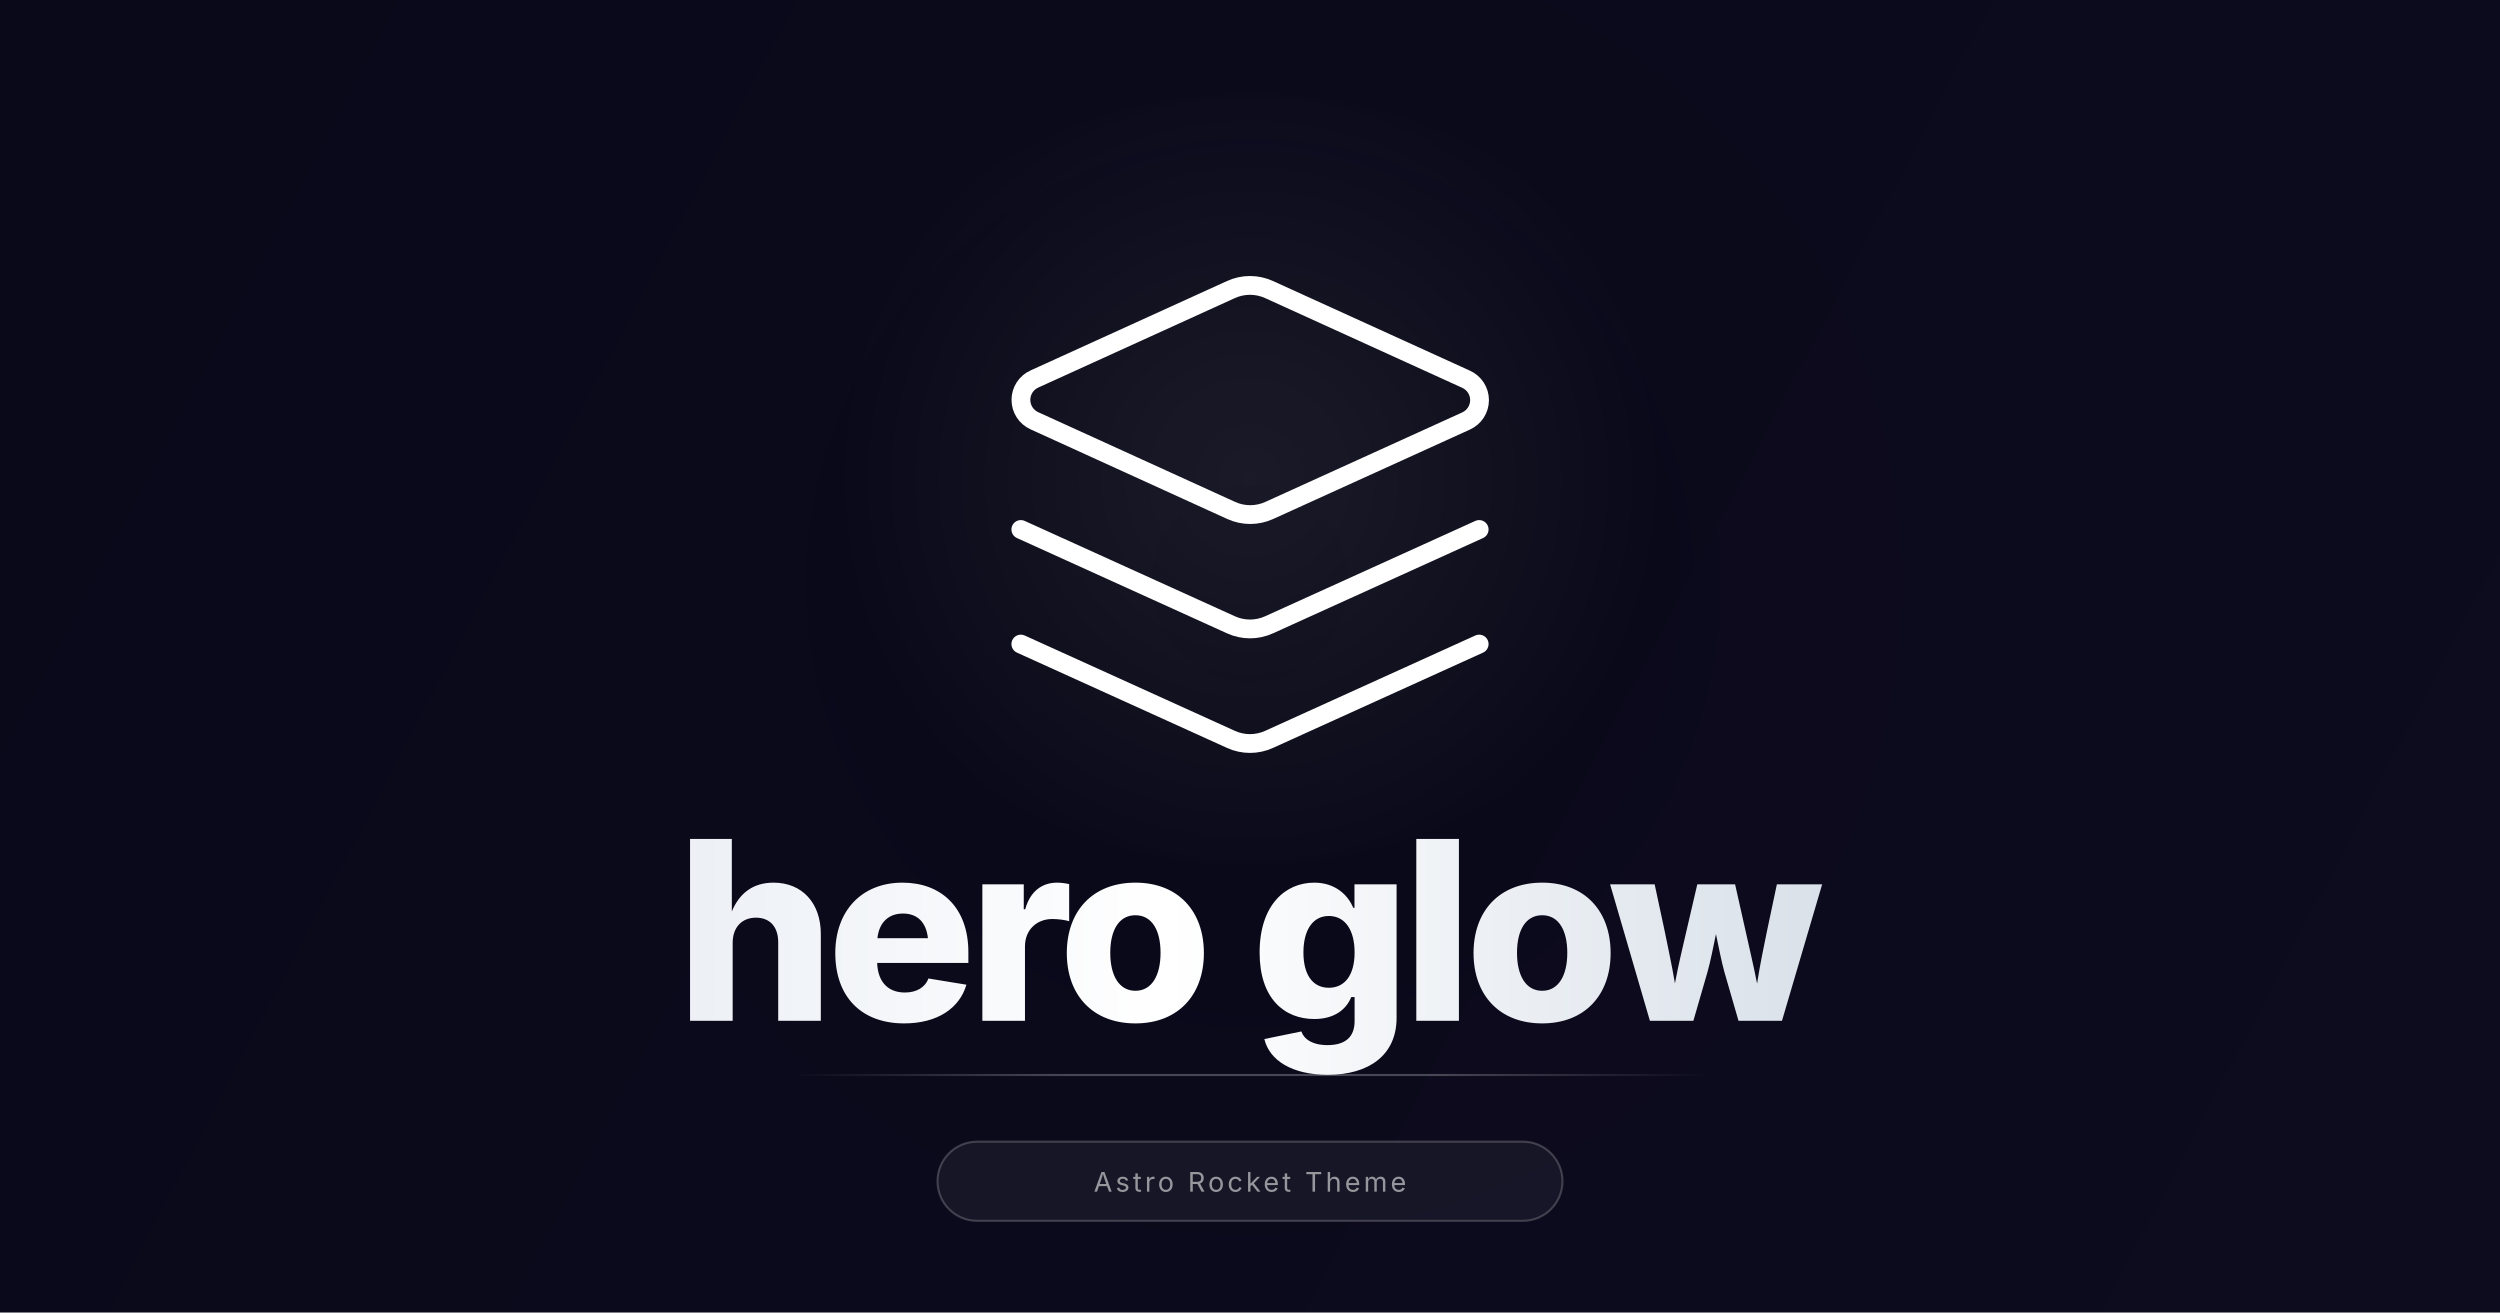
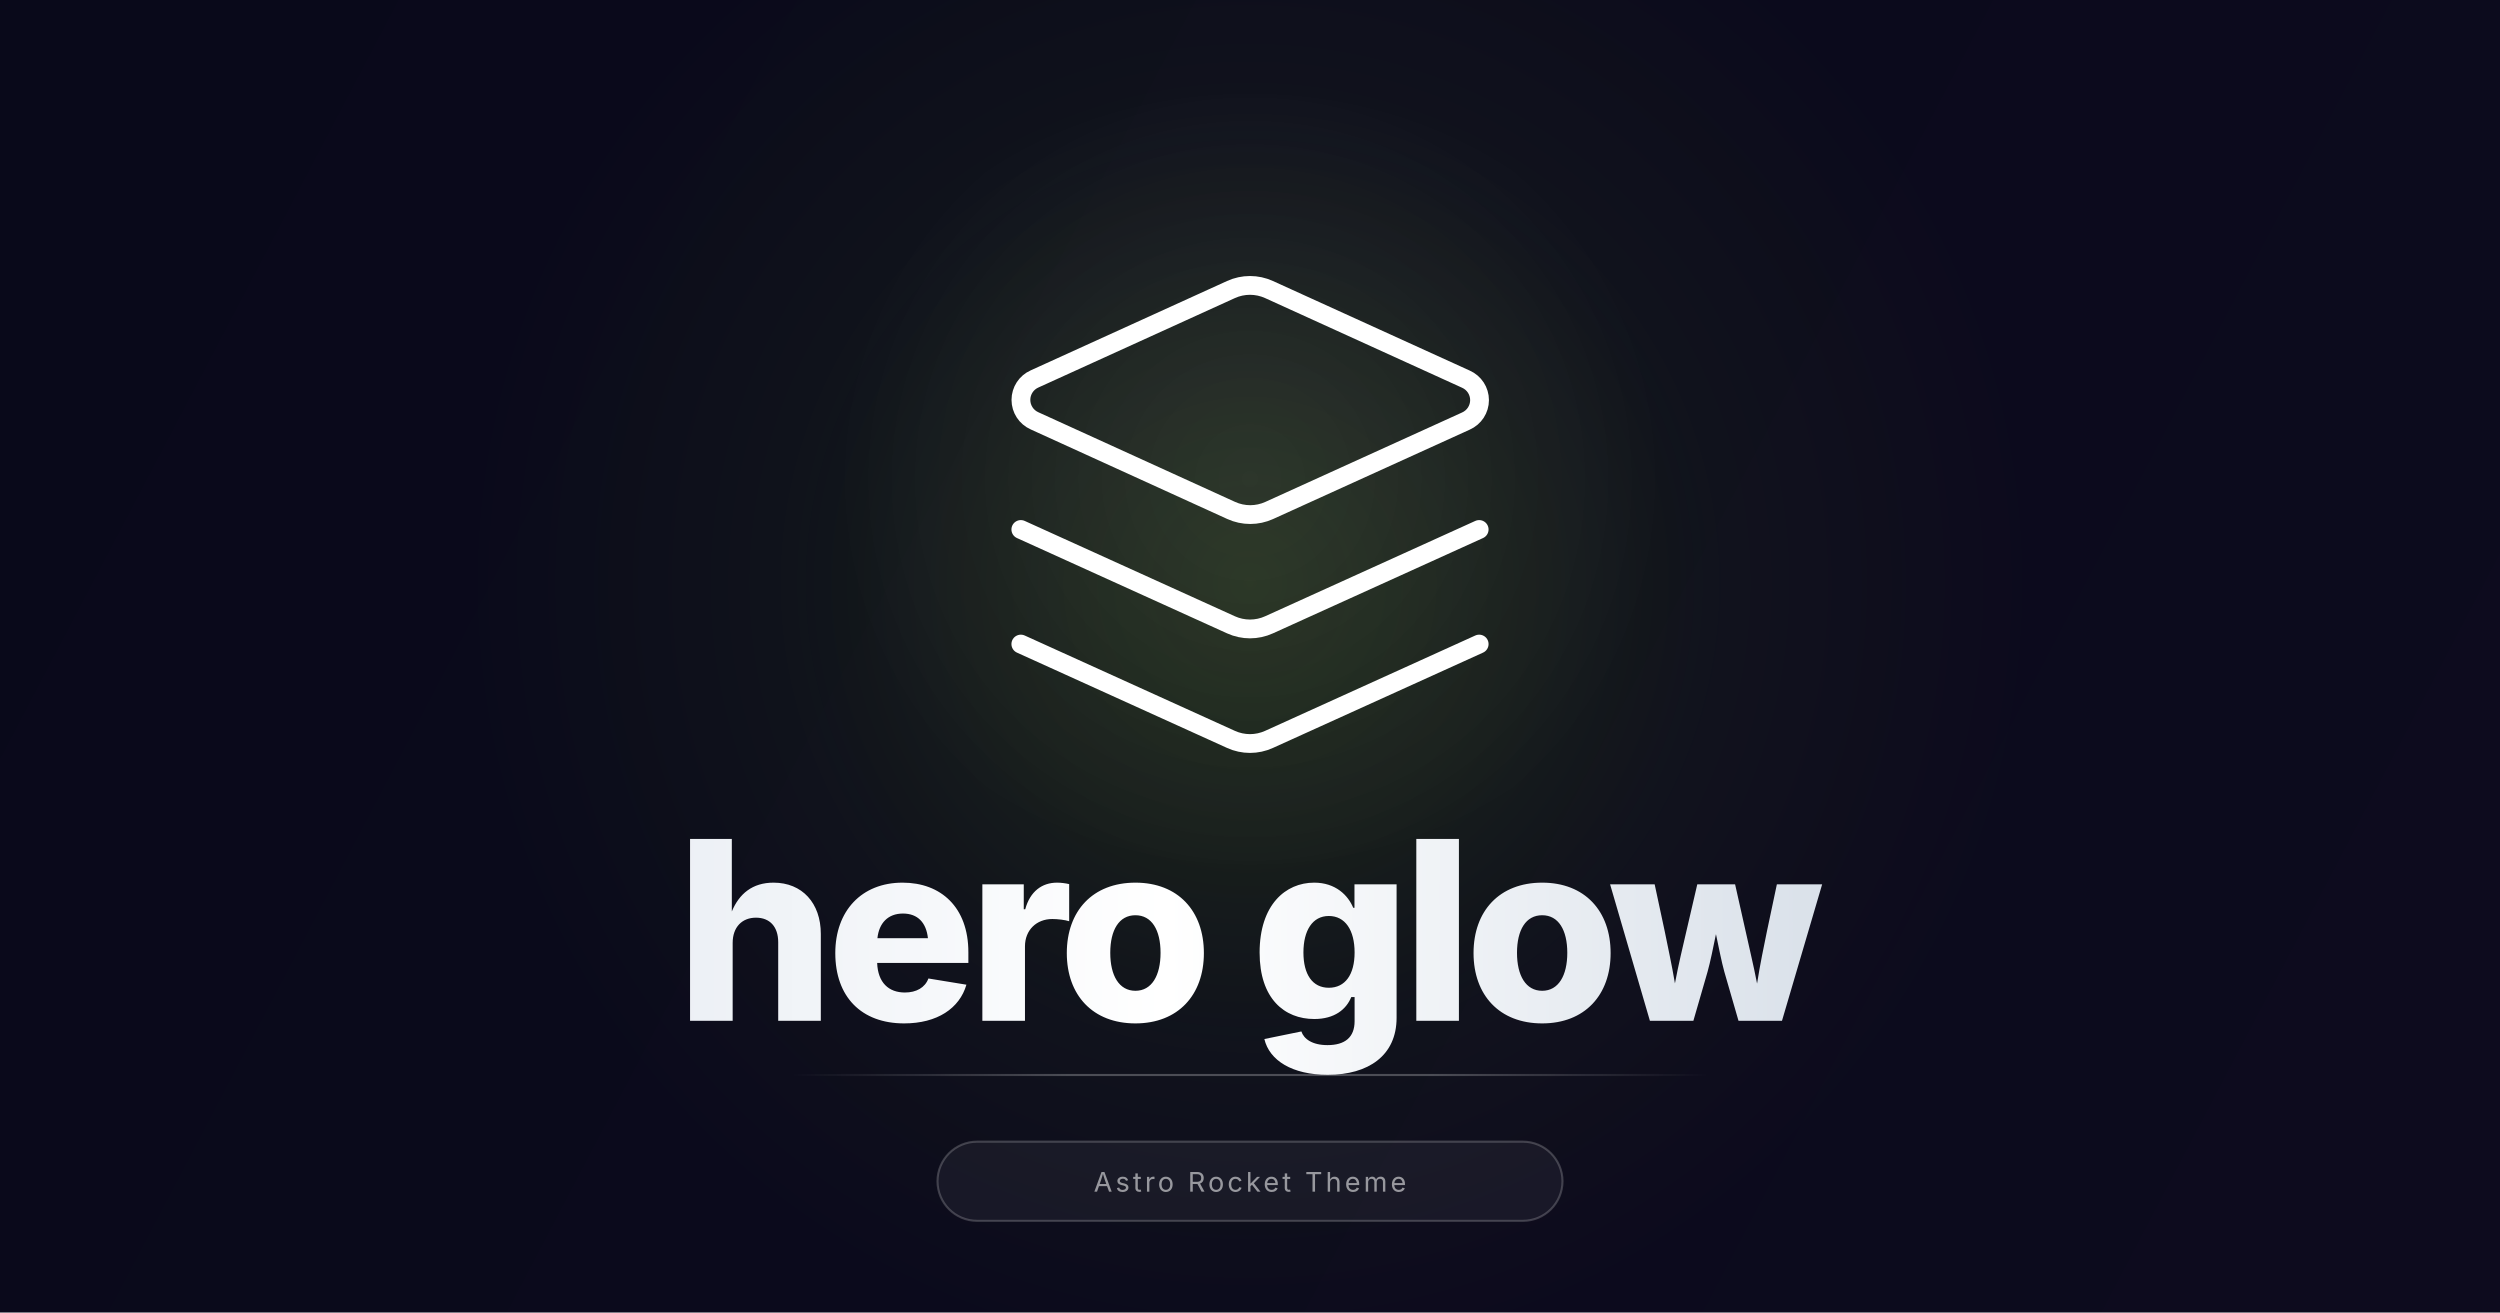
<svg xmlns="http://www.w3.org/2000/svg" width="1200" height="630" viewBox="0 0 1200 630" fill="none">
  <defs>
    <linearGradient id="bg" x1="0" y1="0" x2="1200" y2="630" gradientUnits="userSpaceOnUse">
      <stop offset="0%" stop-color="#09091a" />
      <stop offset="100%" stop-color="#0d0b1e" />
    </linearGradient>
    <radialGradient id="glowMain" cx="600" cy="280" r="380" gradientUnits="userSpaceOnUse">
-       <stop offset="0%" stop-color="currentColor" stop-opacity="0.18" />
-       <stop offset="60%" stop-color="currentColor" stop-opacity="0.04" />
-       <stop offset="100%" stop-color="currentColor" stop-opacity="0" />
+       <stop offset="0%" stop-color="#84cc16" stop-opacity="0.18" />
+       <stop offset="60%" stop-color="#84cc16" stop-opacity="0.04" />
+       <stop offset="100%" stop-color="#84cc16" stop-opacity="0" />
    </radialGradient>
    <radialGradient id="glowIcon" cx="600" cy="230" r="200" gradientUnits="userSpaceOnUse">
      <stop offset="0%" stop-color="#ffffff" stop-opacity="0.07" />
      <stop offset="100%" stop-color="#ffffff" stop-opacity="0" />
    </radialGradient>
    <linearGradient id="textGrad" x1="200" y1="0" x2="1000" y2="0" gradientUnits="userSpaceOnUse">
      <stop offset="0%" stop-color="#e2e8f0" />
      <stop offset="45%" stop-color="#ffffff" />
      <stop offset="100%" stop-color="#cbd5e1" />
    </linearGradient>
    <linearGradient id="lineGrad" x1="380" y1="0" x2="820" y2="0" gradientUnits="userSpaceOnUse">
      <stop offset="0%" stop-color="#ffffff" stop-opacity="0" />
      <stop offset="30%" stop-color="#ffffff" stop-opacity="0.25" />
      <stop offset="70%" stop-color="#ffffff" stop-opacity="0.25" />
      <stop offset="100%" stop-color="#ffffff" stop-opacity="0" />
    </linearGradient>
  </defs>
  <rect width="1200" height="630" fill="url(#bg)" />
  <rect width="1200" height="630" fill="url(#glowMain)" />
  <ellipse cx="600" cy="230" rx="210" ry="185" fill="url(#glowIcon)" />
  <g transform="translate(468, 115) scale(11)" stroke="#ffffff" stroke-width="0.82" stroke-linecap="round" stroke-linejoin="round" fill="none">
    <path d="m12.83 2.18a2 2 0 0 0-1.66 0L2.6 6.08a1 1 0 0 0 0 1.83l8.58 3.91a2 2 0 0 0 1.66 0l8.58-3.9a1 1 0 0 0 0-1.83Z" />
    <path d="m22 17.65-9.17 4.16a2 2 0 0 1-1.66 0L2 17.65" />
    <path d="m22 12.65-9.17 4.16a2 2 0 0 1-1.66 0L2 12.65" />
  </g>
  <text x="600" y="490" font-family="'Outfit Variable', 'Outfit', -apple-system, BlinkMacSystemFont, 'Segoe UI', sans-serif" font-size="120" font-weight="800" fill="url(#textGrad)" text-anchor="middle" letter-spacing="-4">hero glow</text>
  <line x1="380" y1="516" x2="820" y2="516" stroke="url(#lineGrad)" stroke-width="1" />
  <rect x="450" y="548" width="300" height="38" rx="19" fill="#ffffff" fill-opacity="0.05" stroke="#ffffff" stroke-opacity="0.20" stroke-width="1" />
  <text x="600" y="572" font-family="'Outfit Variable', 'Outfit', -apple-system, BlinkMacSystemFont, 'Segoe UI', sans-serif" font-size="13" fill="#ffffff" fill-opacity="0.55" text-anchor="middle" letter-spacing="1.5">Astro Rocket Theme</text>
</svg>
